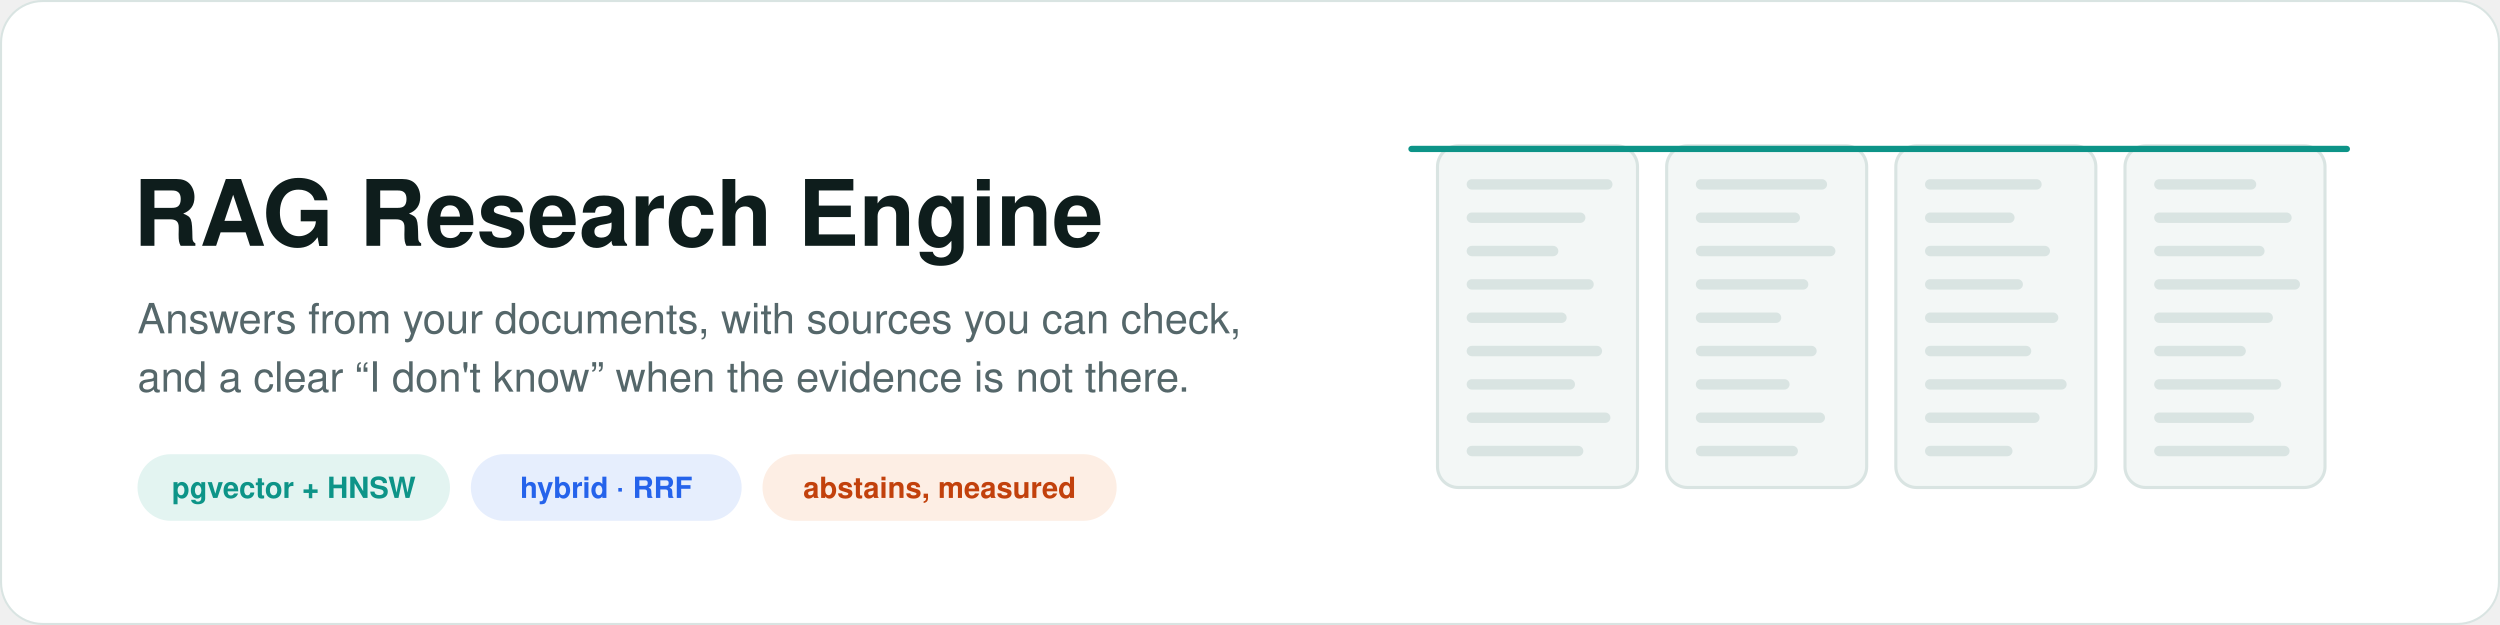
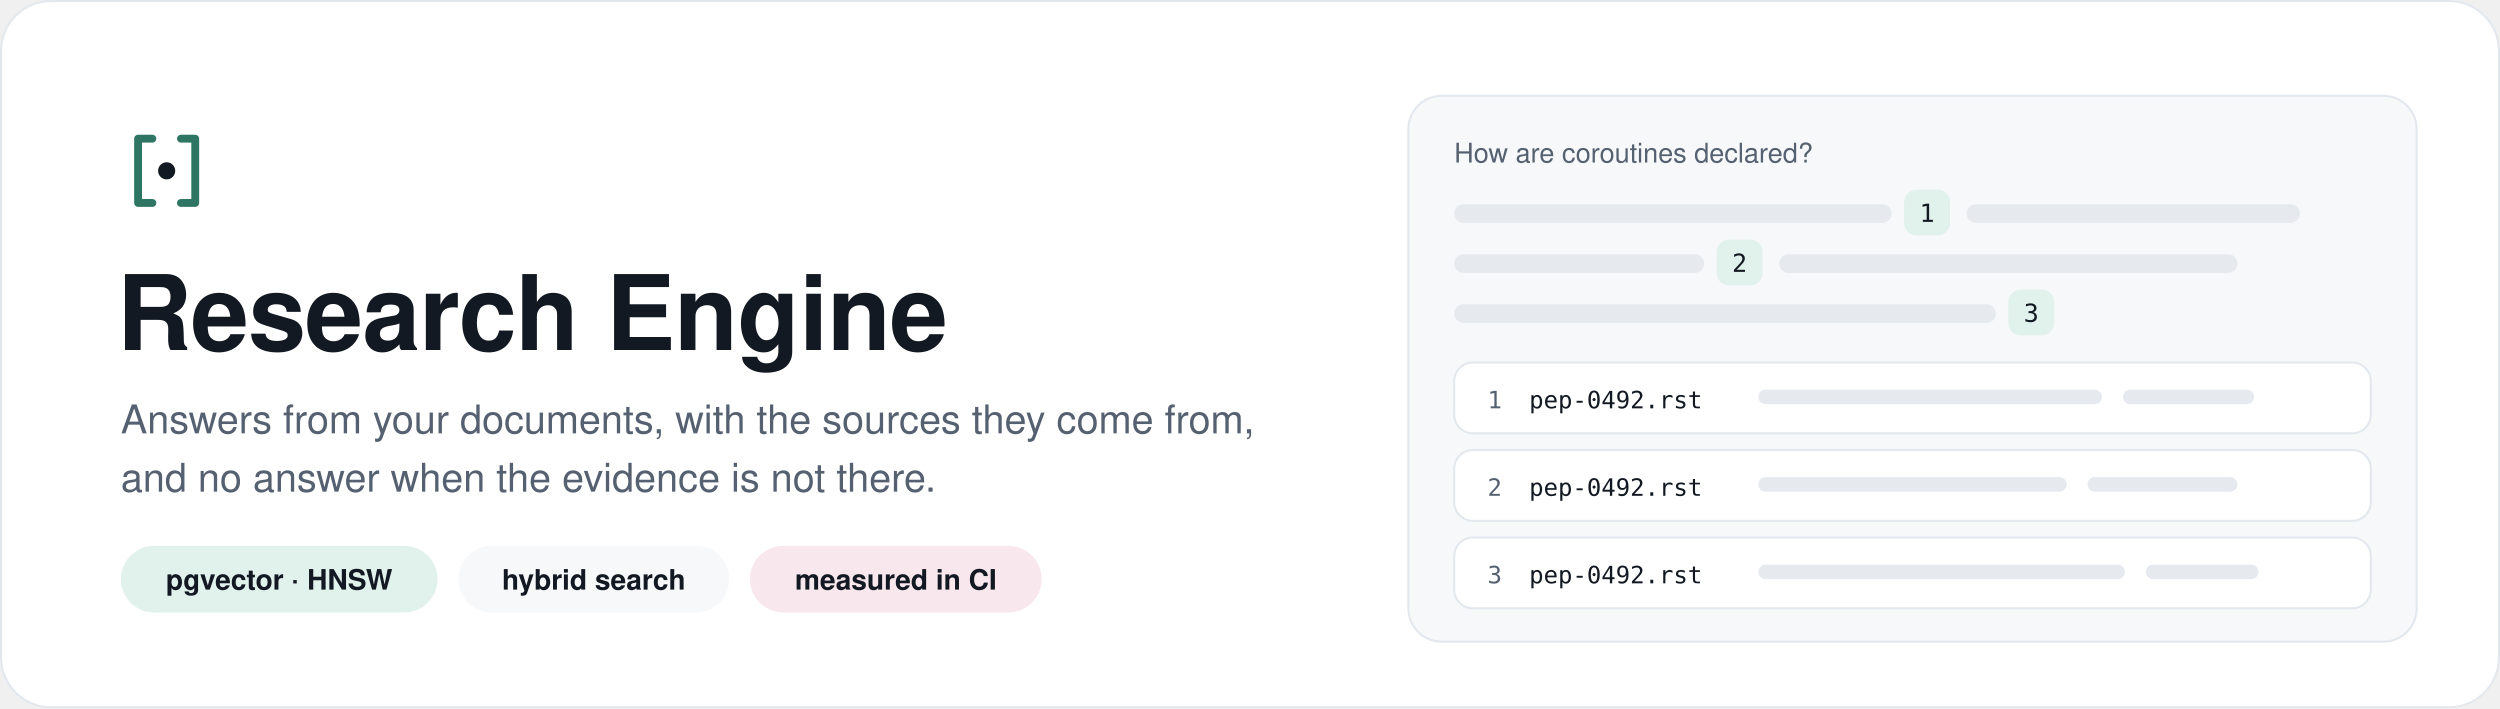
- <svg xmlns="http://www.w3.org/2000/svg" viewBox="0 0 1200 300" width="1200" height="300" role="img" aria-label="RAG Research Engine">
+ <svg xmlns="http://www.w3.org/2000/svg" viewBox="0 0 1200 340" width="1200" height="340" role="img" aria-label="Research Engine: answers from your documents with their sources">
  <style>
-   text{font-family:'Segoe UI',-apple-system,BlinkMacSystemFont,Helvetica,Arial,sans-serif;fill:#0E1D1C}
+   text{font-family:'Segoe UI',-apple-system,BlinkMacSystemFont,Helvetica,Arial,sans-serif;fill:#131922}
  .mono{font-family:ui-monospace,SFMono-Regular,Menlo,Consolas,monospace}
-   .muted{fill:#55676A}
+   .muted{fill:#556170}
+   .faint{fill:#5F6B79}
+   .h{font-weight:700;letter-spacing:-.01em}

-   .doc{fill:#F3F7F6;stroke:#D9E4E2;stroke-width:1.5}
-   .line{fill:#D9E4E2}
-   .hit{fill:#E3F4F1;stroke:#0D9488;stroke-width:2;opacity:0;animation:hit 6s infinite}
-   .badge{opacity:0;animation:hit 6s infinite}
-   .h2{animation-delay:.4s} .h3{animation-delay:.8s}
-   @keyframes hit{0%,30%{opacity:0}40%,85%{opacity:1}100%{opacity:0}}
-   .scan{animation:scan 6s infinite}
-   @keyframes scan{0%{transform:translateY(0);opacity:0}5%{opacity:.9}35%{transform:translateY(150px);opacity:.9}40%,100%{opacity:0;transform:translateY(150px)}}
+   .blink{animation:blink 2.8s ease-in-out infinite}
+   @keyframes blink{0%,100%{opacity:1}50%{opacity:.35}}
+   .c1 rect,.c2 rect,.c3 rect{animation-duration:7.5s;animation-iteration-count:infinite}
+   .c1 rect{animation-name:on1}.c2 rect{animation-name:on2}.c3 rect{animation-name:on3}
+   .c1 text,.c2 text,.c3 text{animation-duration:7.5s;animation-iteration-count:infinite}
+   .c1 text{animation-name:t1}.c2 text{animation-name:t2}.c3 text{animation-name:t3}
+   .s1,.s2,.s3{animation-duration:7.5s;animation-iteration-count:infinite}
+   .s1{animation-name:b1}.s2{animation-name:b2}.s3{animation-name:b3}
+   @keyframes on1{0%,4%,30%,100%{fill:#E1F1EC}8%,26%{fill:#2E7564}}
+   @keyframes on2{0%,37%,63%,100%{fill:#E1F1EC}41%,59%{fill:#2E7564}}
+   @keyframes on3{0%,70%,96%,100%{fill:#E1F1EC}74%,92%{fill:#2E7564}}
+   @keyframes t1{0%,4%,30%,100%{fill:#1F5A4C}8%,26%{fill:#FFFFFF}}
+   @keyframes t2{0%,37%,63%,100%{fill:#1F5A4C}41%,59%{fill:#FFFFFF}}
+   @keyframes t3{0%,70%,96%,100%{fill:#1F5A4C}74%,92%{fill:#FFFFFF}}
+   @keyframes b1{0%,4%,30%,100%{stroke:#E3E8EE}8%,26%{stroke:#2E7564}}
+   @keyframes b2{0%,37%,63%,100%{stroke:#E3E8EE}41%,59%{stroke:#2E7564}}
+   @keyframes b3{0%,70%,96%,100%{stroke:#E3E8EE}74%,92%{stroke:#2E7564}}
+   .rise{animation:rise .8s cubic-bezier(.2,.8,.2,1) both}
+   .r2{animation-delay:.12s}.r3{animation-delay:.24s}
+   @keyframes rise{from{opacity:0;transform:translateY(8px)}to{opacity:1;transform:none}}

  @media (prefers-reduced-motion:reduce){*{animation:none!important}.traveler{display:none}}
</style>
-   <rect x=".5" y=".5" width="1199" height="299" rx="20" fill="#FFFFFF" stroke="#D9E4E2" />
-   <text x="64" y="118" font-size="44" font-weight="800">RAG Research Engine</text>
-   <text x="66" y="160" font-size="20" class="muted">Answers from your documents, with sources you can check,</text>
-   <text x="66" y="188" font-size="20" class="muted">and a clear “I don't know” when the evidence is not there.</text>
-   <g font-size="14" font-weight="600">
-     <rect x="66" y="218" width="150" height="32" rx="16" fill="#E3F4F1" />
-     <text x="141" y="239" text-anchor="middle" style="fill:#0D9488">pgvector + HNSW</text>
-     <rect x="226" y="218" width="130" height="32" rx="16" fill="#E6EEFD" />
-     <text x="291" y="239" text-anchor="middle" style="fill:#2563EB">hybrid · RRF</text>
-     <rect x="366" y="218" width="170" height="32" rx="16" fill="#FDEEE4" />
-     <text x="451" y="239" text-anchor="middle" style="fill:#C2410C">abstains, measured</text>
+   <rect x=".5" y=".5" width="1199" height="339" rx="24" fill="#FFFFFF" stroke="#E3E8EE" />
+   <g class="rise">
+     <g transform="translate(56 58) scale(1.714)">
+       <path d="M10 5H6v18h4" fill="none" stroke="#2E7564" stroke-width="2.2" stroke-linecap="round" stroke-linejoin="round" />
+       <path d="M18 5h4v18h-4" fill="none" stroke="#2E7564" stroke-width="2.2" stroke-linecap="round" stroke-linejoin="round" />
+       <circle class="blink" cx="14" cy="14" r="2.4" fill="#131922" />
+     </g>
  </g>
-   <rect class="doc" x="690" y="70" width="96" height="164" rx="10" />
-   <rect class="line" x="704" y="86" width="70" height="5" rx="2.5" />
-   <rect class="line" x="704" y="102" width="57" height="5" rx="2.5" />
-   <rect class="line" x="704" y="118" width="44" height="5" rx="2.5" />
-   <rect class="line" x="704" y="134" width="61" height="5" rx="2.5" />
-   <rect class="line" x="704" y="150" width="48" height="5" rx="2.5" />
-   <rect class="line" x="704" y="166" width="65" height="5" rx="2.5" />
-   <rect class="line" x="704" y="182" width="52" height="5" rx="2.5" />
-   <rect class="line" x="704" y="198" width="69" height="5" rx="2.5" />
-   <rect class="line" x="704" y="214" width="56" height="5" rx="2.5" />
-   <rect class="doc" x="800" y="70" width="96" height="164" rx="10" />
-   <rect class="line" x="814" y="86" width="63" height="5" rx="2.5" />
-   <rect class="line" x="814" y="102" width="50" height="5" rx="2.5" />
-   <rect class="line" x="814" y="118" width="67" height="5" rx="2.5" />
-   <rect class="line" x="814" y="134" width="54" height="5" rx="2.5" />
-   <rect class="line" x="814" y="150" width="41" height="5" rx="2.5" />
-   <rect class="line" x="814" y="166" width="58" height="5" rx="2.5" />
-   <rect class="line" x="814" y="182" width="45" height="5" rx="2.5" />
-   <rect class="line" x="814" y="198" width="62" height="5" rx="2.5" />
-   <rect class="line" x="814" y="214" width="49" height="5" rx="2.5" />
-   <rect class="doc" x="910" y="70" width="96" height="164" rx="10" />
-   <rect class="line" x="924" y="86" width="56" height="5" rx="2.5" />
-   <rect class="line" x="924" y="102" width="43" height="5" rx="2.5" />
-   <rect class="line" x="924" y="118" width="60" height="5" rx="2.5" />
-   <rect class="line" x="924" y="134" width="47" height="5" rx="2.5" />
-   <rect class="line" x="924" y="150" width="64" height="5" rx="2.5" />
-   <rect class="line" x="924" y="166" width="51" height="5" rx="2.5" />
-   <rect class="line" x="924" y="182" width="68" height="5" rx="2.5" />
-   <rect class="line" x="924" y="198" width="55" height="5" rx="2.5" />
-   <rect class="line" x="924" y="214" width="42" height="5" rx="2.5" />
-   <rect class="doc" x="1020" y="70" width="96" height="164" rx="10" />
-   <rect class="line" x="1034" y="86" width="49" height="5" rx="2.5" />
-   <rect class="line" x="1034" y="102" width="66" height="5" rx="2.5" />
-   <rect class="line" x="1034" y="118" width="53" height="5" rx="2.5" />
-   <rect class="line" x="1034" y="134" width="70" height="5" rx="2.5" />
-   <rect class="line" x="1034" y="150" width="57" height="5" rx="2.5" />
-   <rect class="line" x="1034" y="166" width="44" height="5" rx="2.5" />
-   <rect class="line" x="1034" y="182" width="61" height="5" rx="2.5" />
-   <rect class="line" x="1034" y="198" width="48" height="5" rx="2.5" />
-   <rect class="line" x="1034" y="214" width="65" height="5" rx="2.5" />
-   <rect class="hit h1" x="806" y="118" width="84" height="24" rx="6" />
-   <g class="badge h1">
-     <circle cx="892" cy="118" r="12" fill="#0D9488" />
-     <text x="892" y="122.5" text-anchor="middle" font-size="12" font-weight="700" fill="#FFFFFF" style="fill:#FFFFFF">1</text>
+   <text class="rise r2 h" x="56" y="168" font-size="50">Research Engine</text>
+   <text class="rise r3 muted" x="58" y="208" font-size="19">Answers from your documents, with the sources they come from,</text>
+   <text class="rise r3 muted" x="58" y="236" font-size="19">and no answer when the evidence is not there.</text>
+   <g class="rise r3">
+     <rect x="58" y="262" width="152" height="32" rx="16" fill="#E1F1EC" />
+     <text x="134.0" y="283" font-size="13.5" font-weight="600" text-anchor="middle" fill="#1F5A4C">pgvector · HNSW</text>
+     <rect x="220" y="262" width="130" height="32" rx="16" fill="#F6F8FA" />
+     <text x="285.0" y="283" font-size="13.5" font-weight="600" text-anchor="middle" fill="#556170">hybrid search</text>
+     <rect x="360" y="262" width="140" height="32" rx="16" fill="#F8E7EC" />
+     <text x="430.0" y="283" font-size="13.5" font-weight="600" text-anchor="middle" fill="#B5566E">measured in CI</text>
  </g>
-   <rect class="hit h2" x="1026" y="166" width="84" height="24" rx="6" />
-   <g class="badge h2">
-     <circle cx="1112" cy="166" r="12" fill="#0D9488" />
-     <text x="1112" y="170.5" text-anchor="middle" font-size="12" font-weight="700" fill="#FFFFFF" style="fill:#FFFFFF">2</text>
+   <rect x="676" y="46" width="484" height="262" rx="16" fill="#F6F8FA" stroke="#E3E8EE" />
+   <text x="698" y="78" font-size="13" class="muted">How are coroutines declared?</text>
+   <rect x="698" y="98" width="210" height="9" rx="4.5" fill="#E6EAEF" />
+   <g class="c1">
+     <rect x="914" y="91" width="22" height="22" rx="6" fill="#E1F1EC" />
+     <text x="925" y="106.5" font-size="12" class="mono" text-anchor="middle" fill="#1F5A4C">1</text>
  </g>
-   <rect class="hit h3" x="696" y="198" width="84" height="24" rx="6" />
-   <g class="badge h3">
-     <circle cx="782" cy="198" r="12" fill="#0D9488" />
-     <text x="782" y="202.5" text-anchor="middle" font-size="12" font-weight="700" fill="#FFFFFF" style="fill:#FFFFFF">3</text>
+   <rect x="944" y="98" width="160" height="9" rx="4.5" fill="#E6EAEF" />
+   <rect x="698" y="122" width="120" height="9" rx="4.5" fill="#E6EAEF" />
+   <g class="c2">
+     <rect x="824" y="115" width="22" height="22" rx="6" fill="#E1F1EC" />
+     <text x="835" y="130.5" font-size="12" class="mono" text-anchor="middle" fill="#1F5A4C">2</text>
  </g>
-   <rect class="scan" x="676" y="70" width="452" height="3" rx="1.5" fill="#0D9488" />
+   <rect x="854" y="122" width="220" height="9" rx="4.5" fill="#E6EAEF" />
+   <rect x="698" y="146" width="260" height="9" rx="4.5" fill="#E6EAEF" />
+   <g class="c3">
+     <rect x="964" y="139" width="22" height="22" rx="6" fill="#E1F1EC" />
+     <text x="975" y="154.5" font-size="12" class="mono" text-anchor="middle" fill="#1F5A4C">3</text>
+   </g>
+   <rect class="s1" x="698" y="174" width="440" height="34" rx="9" fill="#FFFFFF" stroke="#E3E8EE" />
+   <text x="714" y="196" font-size="11.5" class="mono muted">1</text>
+   <text x="734" y="196" font-size="11.5" class="mono">pep-0492.rst</text>
+   <rect x="844" y="187" width="165" height="7" rx="3.5" fill="#E6EAEF" />
+   <rect x="1019" y="187" width="63" height="7" rx="3.5" fill="#E6EAEF" />
+   <rect class="s2" x="698" y="216" width="440" height="34" rx="9" fill="#FFFFFF" stroke="#E3E8EE" />
+   <text x="714" y="238" font-size="11.5" class="mono muted">2</text>
+   <text x="734" y="238" font-size="11.5" class="mono">pep-0492.rst</text>
+   <rect x="844" y="229" width="148" height="7" rx="3.5" fill="#E6EAEF" />
+   <rect x="1002" y="229" width="72" height="7" rx="3.5" fill="#E6EAEF" />
+   <rect class="s3" x="698" y="258" width="440" height="34" rx="9" fill="#FFFFFF" stroke="#E3E8EE" />
+   <text x="714" y="280" font-size="11.5" class="mono muted">3</text>
+   <text x="734" y="280" font-size="11.5" class="mono">pep-0492.rst</text>
+   <rect x="844" y="271" width="176" height="7" rx="3.5" fill="#E6EAEF" />
+   <rect x="1030" y="271" width="54" height="7" rx="3.5" fill="#E6EAEF" />
</svg>
